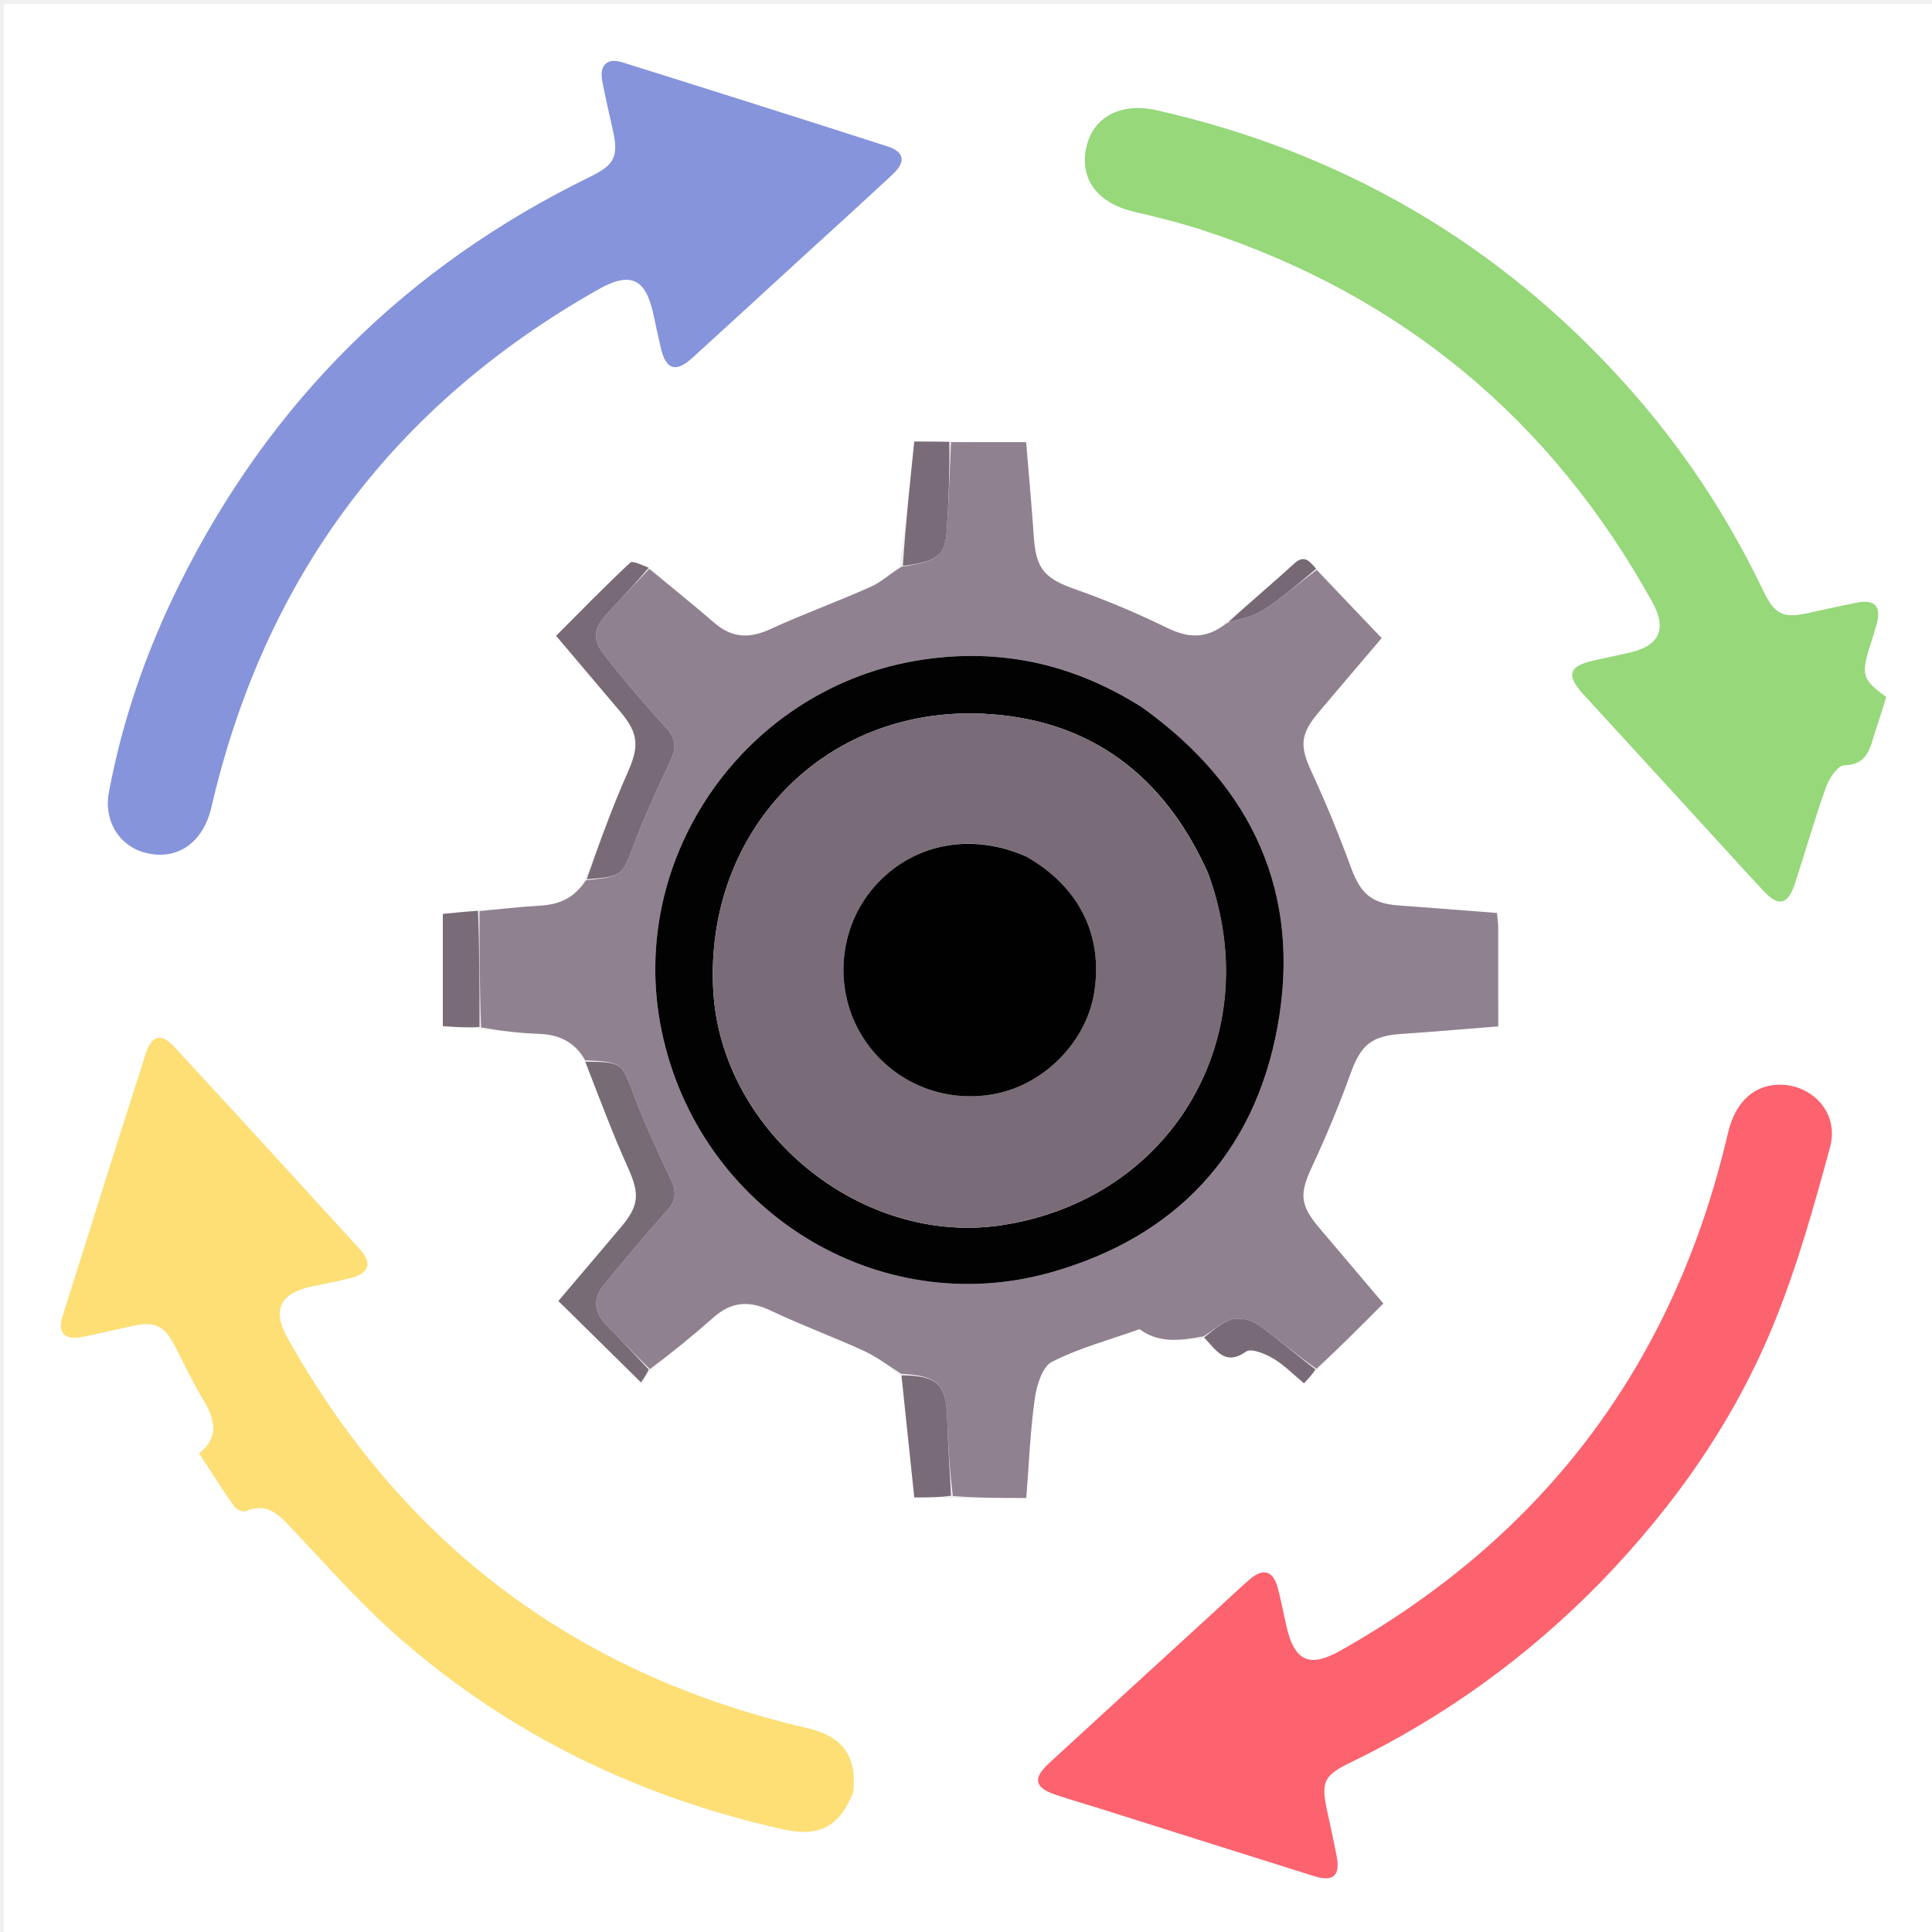
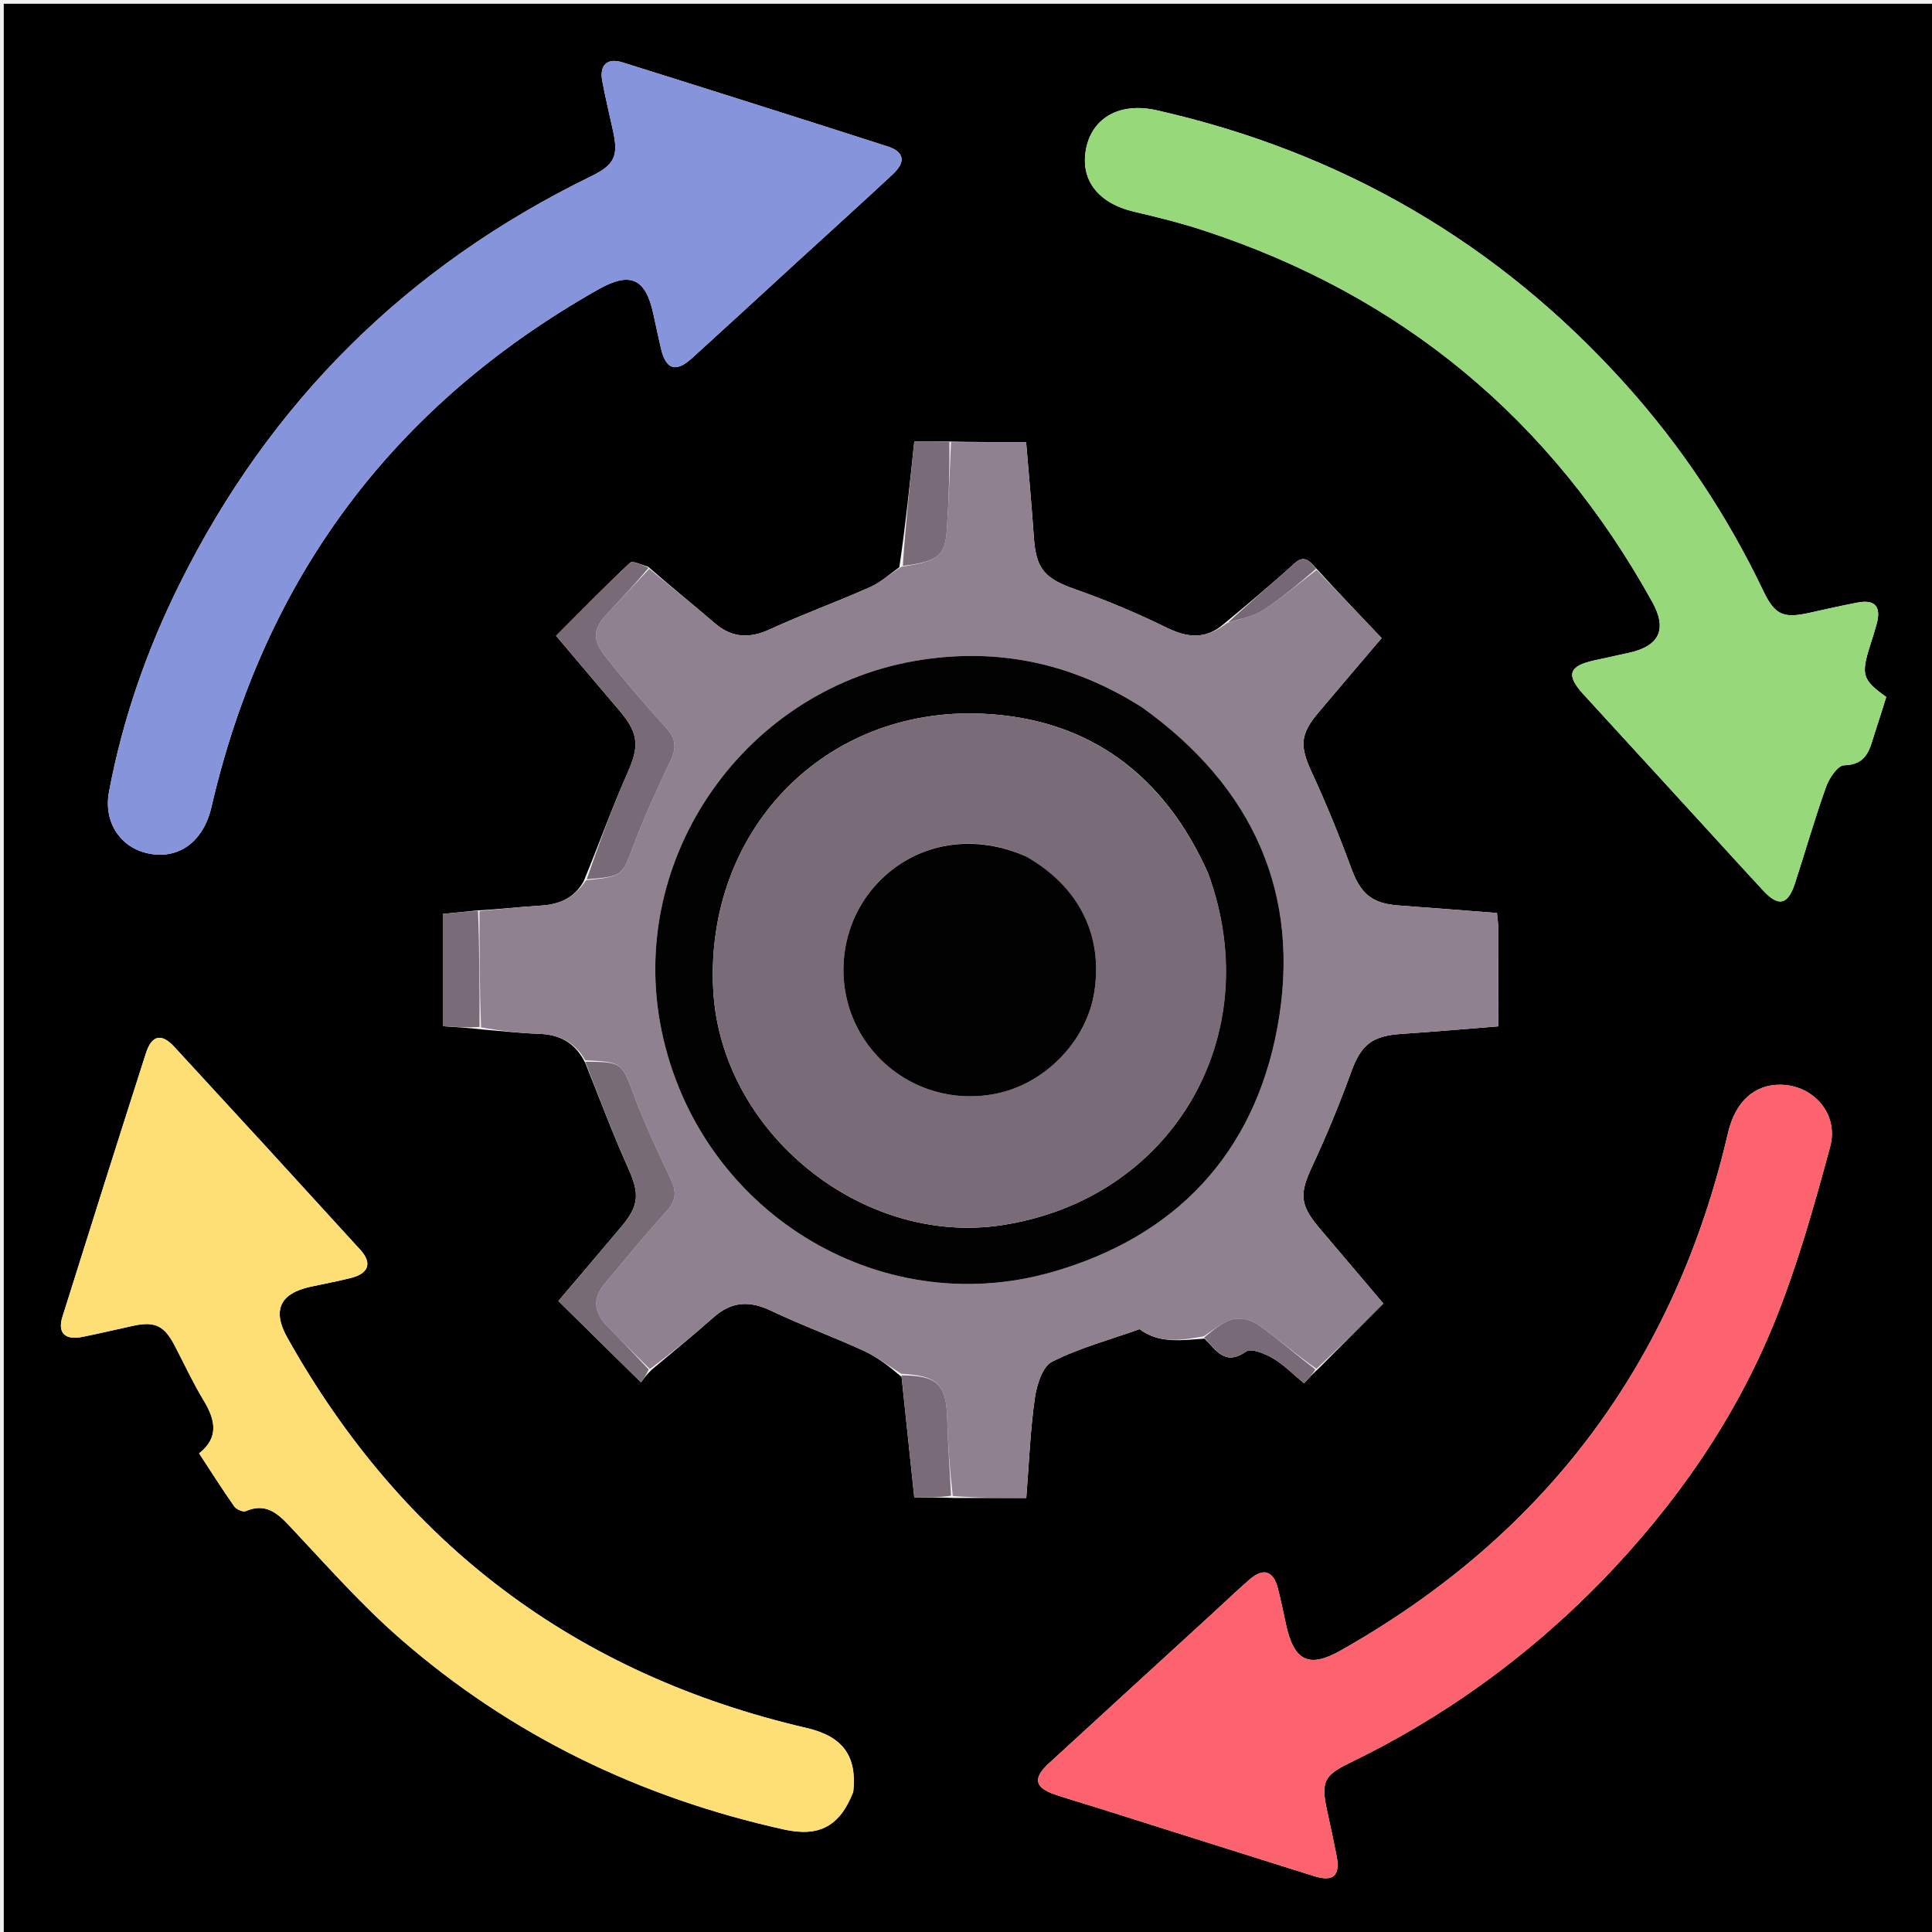
- <svg xmlns="http://www.w3.org/2000/svg" version="1.1" id="Layer_1" x="0px" y="0px" width="2.5rem" height="2rem" viewBox="0 0 512 512" enable-background="new 0 0 512 512" xml:space="preserve">
-   <path fill="#fff" opacity="1" stroke="none" d=" M1,199   C1,132.667 1,66.833 1,1   C171.667,1 342.333,1 513,1   C513,171.667 513,342.333 513,513   C342.333,513 171.667,513 1,513   C1,408.5 1,304 1,199  M155.125,281.747   C158.839,290.945 162.282,300.265 166.354,309.301   C169.485,316.25 169.515,319.334 164.596,325.171   C158.951,331.869 153.269,338.536 147.976,344.777   C155.272,351.967 162.189,358.783 169.869,366.352   C170.368,365.648 171.219,364.446 172.709,362.99   C178.183,358.374 183.749,353.861 189.103,349.11   C193.821,344.925 198.561,344.606 204.234,347.309   C212.318,351.16 220.766,354.243 228.909,357.979   C232.419,359.589 235.555,362.015 238.929,364.901   C240.047,375.509 241.166,386.117 242.296,396.834   C245.809,396.834 248.922,396.834 252.958,396.982   C259.226,396.982 265.495,396.982 271.973,396.982   C272.696,387.834 273.022,379.181 274.224,370.652   C274.718,367.148 276.223,362.179 278.789,360.881   C286.107,357.177 294.206,355.016 301.997,352.249   C307.285,356.17 313.122,355.163 319.235,354.747   C322.278,357.745 324.593,362.127 330.238,358.172   C331.584,357.228 335.276,358.751 337.386,359.994   C340.295,361.709 342.726,364.236 345.579,366.594   C346.946,365.108 347.933,364.035 349.496,362.624   C355.117,356.977 360.739,351.329 366.602,345.439   C360.794,338.592 355.193,332.015 349.62,325.416   C344.396,319.229 344.385,316.287 347.729,309.127   C351.515,301.019 354.945,292.714 357.989,284.3   C360.635,276.983 363.437,274.525 371.375,273.999   C379.803,273.44 388.218,272.693 397.049,271.997   C397.049,262.934 397.06,254.303 397.035,245.673   C397.032,244.542 396.845,243.413 396.713,241.953   C387.928,241.276 379.322,240.574 370.71,239.963   C363.501,239.451 360.557,236.805 358.068,230.027   C354.926,221.47 351.479,212.999 347.653,204.728   C344.45,197.8 344.444,194.702 349.4,188.83   C355.065,182.118 360.769,175.438 366.152,169.101   C360.163,162.819 354.546,156.927 348.628,150.421   C347.01,148.717 345.677,146.892 342.984,149.355   C337.122,154.714 331.013,159.803 324.376,165.307   C319.586,169.491 314.777,169.075 309.229,166.361   C301.366,162.514 293.246,159.086 284.989,156.18   C276.917,153.34 274.554,150.842 273.979,142.396   C273.41,134.011 272.629,125.64 271.933,117.166   C264.935,117.166 258.485,117.166 251.128,117.011   C248.21,117.011 245.292,117.011 242.293,117.011   C241.107,128.351 239.98,139.139 238.329,150.341   C235.788,152.106 233.447,154.321 230.669,155.555   C221.878,159.46 212.813,162.757 204.072,166.765   C198.578,169.284 193.959,169.084 189.341,165.089   C183.682,160.195 177.832,155.521 171.744,150.162   C170.118,149.771 167.666,148.496 166.993,149.125   C160.355,155.327 154.011,161.845 147.365,168.494   C153.266,175.46 158.845,182.021 164.395,188.607   C169.388,194.532 169.361,197.942 166.251,204.934   C162.159,214.132 158.769,223.643 154.669,233.568   C152.162,238.028 148.177,239.708 143.242,239.997   C137.846,240.314 132.468,240.949 126.251,241.297   C123.327,241.594 120.402,241.89 117.352,242.2   C117.352,252.227 117.352,262.007 117.352,271.951   C120.847,272.178 123.964,272.38 127.942,272.836   C132.894,273.231 137.839,273.806 142.799,273.975   C148.214,274.159 152.398,276.167 155.125,281.747  M226.16,474.649   C227.129,465.3 223.313,460.153 213.768,457.936   C152.632,443.738 106.777,409.2 76.126,354.464   C72.094,347.262 74.193,342.783 82.223,341.018   C85.795,340.233 89.4,339.582 92.945,338.689   C97.709,337.489 98.709,334.751 95.484,331.21   C79.11,313.224 62.675,295.293 46.183,277.415   C42.782,273.729 40.206,274.31 38.663,279.128   C31.212,302.387 23.843,325.673 16.539,348.978   C15.209,353.225 17.235,355.203 21.773,354.304   C26.338,353.4 30.865,352.299 35.417,351.324   C41.073,350.111 43.552,351.335 46.291,356.594   C48.824,361.458 51.14,366.456 53.974,371.139   C57.077,376.264 58.106,380.948 52.763,385.166   C55.991,390.087 58.929,394.734 62.089,399.225   C62.64,400.009 64.399,400.779 65.134,400.465   C70.321,398.248 73.4,400.853 76.762,404.425   C86.337,414.599 95.624,425.171 106.126,434.323   C135.536,459.956 169.741,476.412 207.799,484.841   C217.136,486.908 222.582,483.945 226.16,474.649  M451.113,218.387   C456.514,224.286 461.882,230.216 467.327,236.074   C471.333,240.382 473.829,239.806 475.68,234.112   C478.455,225.573 480.928,216.93 483.945,208.48   C484.752,206.218 487.035,202.841 488.689,202.812   C495.077,202.702 495.558,198.034 496.958,193.876   C497.985,190.827 498.911,187.745 499.874,184.704   C493.58,180.204 493.15,178.838 495.546,171.24   C496.146,169.337 496.756,167.435 497.297,165.514   C498.632,160.772 496.932,158.786 492.208,159.693   C487.962,160.509 483.742,161.467 479.519,162.404   C472.515,163.959 470.341,162.972 467.236,156.482   C457.687,136.519 445.551,118.266 430.77,101.821   C397.116,64.379 355.597,40.301 306.527,29.22   C296.879,27.041 289.532,31.105 287.853,39.267   C286.131,47.643 290.995,53.889 300.648,56.132   C306.797,57.56 312.947,59.101 318.942,61.064   C371.491,78.276 411.096,111.188 437.879,159.539   C441.874,166.751 439.785,171.204 431.738,172.988   C428.652,173.672 425.564,174.346 422.477,175.02   C415.733,176.493 414.941,178.881 419.574,183.949   C429.916,195.264 440.279,206.56 451.113,218.387  M211.597,69.094   C219.952,61.45 228.359,53.861 236.639,46.136   C240.111,42.896 239.643,40.227 235.239,38.811   C211.827,31.285 188.379,23.869 164.912,16.515   C160.911,15.261 158.824,17.272 159.601,21.423   C160.427,25.834 161.467,30.204 162.44,34.586   C163.969,41.478 162.855,43.697 156.404,46.845   C107.893,70.52 71.543,106.493 47.553,154.85   C38.873,172.348 32.468,190.688 28.873,209.921   C27.421,217.692 31.717,224.334 38.743,226.045   C47.077,228.075 53.866,223.254 56.032,213.894   C70.088,153.137 104.256,107.389 158.548,76.701   C167.022,71.911 171.065,73.738 173.117,83.085   C173.795,86.17 174.437,89.263 175.159,92.337   C176.483,97.973 179.104,98.81 183.44,94.873   C192.687,86.477 201.871,78.012 211.597,69.094  M424.484,418.983   C443.911,398.911 459.753,376.282 470.24,350.415   C476.333,335.387 480.751,319.617 485.001,303.932   C487.344,295.283 480.74,287.76 472.175,287.472   C465.04,287.232 459.882,291.908 457.945,300.229   C443.799,361.003 409.593,406.781 355.228,437.44   C346.886,442.145 342.96,440.212 340.837,430.637   C340.116,427.389 339.49,424.115 338.645,420.899   C337.415,416.215 334.774,415.421 331.077,418.648   C327.689,421.605 324.44,424.723 321.122,427.762   C306.744,440.931 292.343,454.076 277.995,467.278   C273.612,471.311 274.17,473.767 279.808,475.644   C283.752,476.957 287.75,478.108 291.716,479.359   C310.585,485.313 329.442,491.308 348.325,497.217   C353.335,498.784 355.224,497.019 354.226,491.885   C353.464,487.966 352.616,484.062 351.761,480.162   C350.019,472.218 350.741,470.551 357.824,467.118   C382.651,455.088 404.706,439.217 424.484,418.983  z" />
+ <svg xmlns="http://www.w3.org/2000/svg" version="1.1" id="Layer_1" x="0px" y="0px" width="2rem" height="2.5rem" viewBox="0 0 512 512" enable-background="new 0 0 512 512" xml:space="preserve">
+   <path fill="#000000" opacity="1" stroke="none" d=" M1,199   C1,132.667 1,66.833 1,1   C171.667,1 342.333,1 513,1   C513,171.667 513,342.333 513,513   C342.333,513 171.667,513 1,513   C1,408.5 1,304 1,199  M155.125,281.747   C158.839,290.945 162.282,300.265 166.354,309.301   C169.485,316.25 169.515,319.334 164.596,325.171   C158.951,331.869 153.269,338.536 147.976,344.777   C155.272,351.967 162.189,358.783 169.869,366.352   C170.368,365.648 171.219,364.446 172.709,362.99   C178.183,358.374 183.749,353.861 189.103,349.11   C193.821,344.925 198.561,344.606 204.234,347.309   C212.318,351.16 220.766,354.243 228.909,357.979   C232.419,359.589 235.555,362.015 238.929,364.901   C240.047,375.509 241.166,386.117 242.296,396.834   C245.809,396.834 248.922,396.834 252.958,396.982   C259.226,396.982 265.495,396.982 271.973,396.982   C272.696,387.834 273.022,379.181 274.224,370.652   C274.718,367.148 276.223,362.179 278.789,360.881   C286.107,357.177 294.206,355.016 301.997,352.249   C307.285,356.17 313.122,355.163 319.235,354.747   C322.278,357.745 324.593,362.127 330.238,358.172   C331.584,357.228 335.276,358.751 337.386,359.994   C340.295,361.709 342.726,364.236 345.579,366.594   C346.946,365.108 347.933,364.035 349.496,362.624   C355.117,356.977 360.739,351.329 366.602,345.439   C360.794,338.592 355.193,332.015 349.62,325.416   C344.396,319.229 344.385,316.287 347.729,309.127   C351.515,301.019 354.945,292.714 357.989,284.3   C360.635,276.983 363.437,274.525 371.375,273.999   C379.803,273.44 388.218,272.693 397.049,271.997   C397.049,262.934 397.06,254.303 397.035,245.673   C397.032,244.542 396.845,243.413 396.713,241.953   C387.928,241.276 379.322,240.574 370.71,239.963   C363.501,239.451 360.557,236.805 358.068,230.027   C354.926,221.47 351.479,212.999 347.653,204.728   C344.45,197.8 344.444,194.702 349.4,188.83   C355.065,182.118 360.769,175.438 366.152,169.101   C360.163,162.819 354.546,156.927 348.628,150.421   C347.01,148.717 345.677,146.892 342.984,149.355   C337.122,154.714 331.013,159.803 324.376,165.307   C319.586,169.491 314.777,169.075 309.229,166.361   C301.366,162.514 293.246,159.086 284.989,156.18   C276.917,153.34 274.554,150.842 273.979,142.396   C273.41,134.011 272.629,125.64 271.933,117.166   C264.935,117.166 258.485,117.166 251.128,117.011   C248.21,117.011 245.292,117.011 242.293,117.011   C241.107,128.351 239.98,139.139 238.329,150.341   C235.788,152.106 233.447,154.321 230.669,155.555   C221.878,159.46 212.813,162.757 204.072,166.765   C198.578,169.284 193.959,169.084 189.341,165.089   C183.682,160.195 177.832,155.521 171.744,150.162   C170.118,149.771 167.666,148.496 166.993,149.125   C160.355,155.327 154.011,161.845 147.365,168.494   C153.266,175.46 158.845,182.021 164.395,188.607   C169.388,194.532 169.361,197.942 166.251,204.934   C162.159,214.132 158.769,223.643 154.669,233.568   C152.162,238.028 148.177,239.708 143.242,239.997   C137.846,240.314 132.468,240.949 126.251,241.297   C123.327,241.594 120.402,241.89 117.352,242.2   C117.352,252.227 117.352,262.007 117.352,271.951   C120.847,272.178 123.964,272.38 127.942,272.836   C132.894,273.231 137.839,273.806 142.799,273.975   C148.214,274.159 152.398,276.167 155.125,281.747  M226.16,474.649   C227.129,465.3 223.313,460.153 213.768,457.936   C152.632,443.738 106.777,409.2 76.126,354.464   C72.094,347.262 74.193,342.783 82.223,341.018   C85.795,340.233 89.4,339.582 92.945,338.689   C97.709,337.489 98.709,334.751 95.484,331.21   C79.11,313.224 62.675,295.293 46.183,277.415   C42.782,273.729 40.206,274.31 38.663,279.128   C31.212,302.387 23.843,325.673 16.539,348.978   C15.209,353.225 17.235,355.203 21.773,354.304   C26.338,353.4 30.865,352.299 35.417,351.324   C41.073,350.111 43.552,351.335 46.291,356.594   C48.824,361.458 51.14,366.456 53.974,371.139   C57.077,376.264 58.106,380.948 52.763,385.166   C55.991,390.087 58.929,394.734 62.089,399.225   C62.64,400.009 64.399,400.779 65.134,400.465   C70.321,398.248 73.4,400.853 76.762,404.425   C86.337,414.599 95.624,425.171 106.126,434.323   C135.536,459.956 169.741,476.412 207.799,484.841   C217.136,486.908 222.582,483.945 226.16,474.649  M451.113,218.387   C456.514,224.286 461.882,230.216 467.327,236.074   C471.333,240.382 473.829,239.806 475.68,234.112   C478.455,225.573 480.928,216.93 483.945,208.48   C484.752,206.218 487.035,202.841 488.689,202.812   C495.077,202.702 495.558,198.034 496.958,193.876   C497.985,190.827 498.911,187.745 499.874,184.704   C493.58,180.204 493.15,178.838 495.546,171.24   C496.146,169.337 496.756,167.435 497.297,165.514   C498.632,160.772 496.932,158.786 492.208,159.693   C487.962,160.509 483.742,161.467 479.519,162.404   C472.515,163.959 470.341,162.972 467.236,156.482   C457.687,136.519 445.551,118.266 430.77,101.821   C397.116,64.379 355.597,40.301 306.527,29.22   C296.879,27.041 289.532,31.105 287.853,39.267   C286.131,47.643 290.995,53.889 300.648,56.132   C306.797,57.56 312.947,59.101 318.942,61.064   C371.491,78.276 411.096,111.188 437.879,159.539   C441.874,166.751 439.785,171.204 431.738,172.988   C428.652,173.672 425.564,174.346 422.477,175.02   C415.733,176.493 414.941,178.881 419.574,183.949   C429.916,195.264 440.279,206.56 451.113,218.387  M211.597,69.094   C219.952,61.45 228.359,53.861 236.639,46.136   C240.111,42.896 239.643,40.227 235.239,38.811   C211.827,31.285 188.379,23.869 164.912,16.515   C160.911,15.261 158.824,17.272 159.601,21.423   C160.427,25.834 161.467,30.204 162.44,34.586   C163.969,41.478 162.855,43.697 156.404,46.845   C107.893,70.52 71.543,106.493 47.553,154.85   C38.873,172.348 32.468,190.688 28.873,209.921   C27.421,217.692 31.717,224.334 38.743,226.045   C47.077,228.075 53.866,223.254 56.032,213.894   C70.088,153.137 104.256,107.389 158.548,76.701   C167.022,71.911 171.065,73.738 173.117,83.085   C173.795,86.17 174.437,89.263 175.159,92.337   C176.483,97.973 179.104,98.81 183.44,94.873   C192.687,86.477 201.871,78.012 211.597,69.094  M424.484,418.983   C443.911,398.911 459.753,376.282 470.24,350.415   C476.333,335.387 480.751,319.617 485.001,303.932   C487.344,295.283 480.74,287.76 472.175,287.472   C465.04,287.232 459.882,291.908 457.945,300.229   C443.799,361.003 409.593,406.781 355.228,437.44   C346.886,442.145 342.96,440.212 340.837,430.637   C340.116,427.389 339.49,424.115 338.645,420.899   C337.415,416.215 334.774,415.421 331.077,418.648   C327.689,421.605 324.44,424.723 321.122,427.762   C306.744,440.931 292.343,454.076 277.995,467.278   C273.612,471.311 274.17,473.767 279.808,475.644   C283.752,476.957 287.75,478.108 291.716,479.359   C310.585,485.313 329.442,491.308 348.325,497.217   C353.335,498.784 355.224,497.019 354.226,491.885   C353.464,487.966 352.616,484.062 351.761,480.162   C350.019,472.218 350.741,470.551 357.824,467.118   C382.651,455.088 404.706,439.217 424.484,418.983  z" />
  <path fill="#908190" opacity="1" stroke="none" d=" M318.961,354.139   C313.122,355.163 307.285,356.17 301.997,352.249   C294.206,355.016 286.107,357.177 278.789,360.881   C276.223,362.179 274.718,367.148 274.224,370.652   C273.022,379.181 272.696,387.834 271.973,396.982   C265.495,396.982 259.226,396.982 252.494,396.455   C251.685,389.336 251.195,382.748 251.027,376.152   C250.791,366.913 248.518,364.545 238.861,364.07   C235.555,362.015 232.419,359.589 228.909,357.979   C220.766,354.243 212.318,351.16 204.234,347.309   C198.561,344.606 193.821,344.925 189.103,349.11   C183.749,353.861 178.183,358.374 172.238,362.803   C168.185,358.922 164.634,355.196 161.011,351.543   C157.583,348.085 156.843,344.353 160.052,340.463   C165.532,333.823 171.044,327.201 176.794,320.796   C179.197,318.119 179.268,315.773 177.834,312.69   C174.413,305.339 170.915,297.995 168.06,290.418   C164.722,281.564 165.004,281.457 155.079,280.98   C152.398,276.167 148.214,274.159 142.799,273.975   C137.839,273.806 132.894,273.231 127.506,272.268   C127.074,261.616 127.078,251.53 127.082,241.445   C132.468,240.949 137.846,240.314 143.242,239.997   C148.177,239.708 152.162,238.028 155.289,233.283   C165.115,232.245 164.836,232.14 168.002,223.761   C170.861,216.195 174.282,208.828 177.736,201.505   C179.286,198.218 179.16,195.815 176.614,193.006   C170.951,186.762 165.445,180.352 160.25,173.717   C156.785,169.292 157.298,166.435 161.175,162.311   C164.801,158.455 168.434,154.605 172.064,150.752   C177.832,155.521 183.682,160.195 189.341,165.089   C193.959,169.084 198.578,169.284 204.072,166.765   C212.813,162.757 221.878,159.46 230.669,155.555   C233.447,154.321 235.788,152.106 239.002,150.159   C248.47,148.819 250.466,147.254 250.912,140.468   C251.423,132.71 251.673,124.934 252.036,117.166   C258.485,117.166 264.935,117.166 271.933,117.166   C272.629,125.64 273.41,134.011 273.979,142.396   C274.554,150.842 276.917,153.34 284.989,156.18   C293.246,159.086 301.366,162.514 309.229,166.361   C314.777,169.075 319.586,169.491 325.114,165.156   C328.83,163.946 332.137,163.394 334.714,161.718   C339.671,158.493 344.214,154.632 348.929,151.035   C354.546,156.927 360.163,162.819 366.152,169.101   C360.769,175.438 355.065,182.118 349.4,188.83   C344.444,194.702 344.45,197.8 347.653,204.728   C351.479,212.999 354.926,221.47 358.068,230.027   C360.557,236.805 363.501,239.451 370.71,239.963   C379.322,240.574 387.928,241.276 396.713,241.953   C396.845,243.413 397.032,244.542 397.035,245.673   C397.06,254.303 397.049,262.934 397.049,271.997   C388.218,272.693 379.803,273.44 371.375,273.999   C363.437,274.525 360.635,276.983 357.989,284.3   C354.945,292.714 351.515,301.019 347.729,309.127   C344.385,316.287 344.396,319.229 349.62,325.416   C355.193,332.015 360.794,338.592 366.602,345.439   C360.739,351.329 355.117,356.977 348.873,362.737   C343.266,358.839 338.433,354.614 333.213,350.939   C331.48,349.719 328.523,349.1 326.534,349.66   C323.805,350.428 321.466,352.58 318.961,354.139  M302.276,187.194   C284.54,175.953 265.286,171.717 244.497,174.819   C197.762,181.791 165.841,227.205 175.333,273.15   C185.144,320.633 232.437,350.261 278.629,337.16   C311.545,327.825 332.38,305.715 338.536,272.208   C345.012,236.959 332.068,208.515 302.276,187.194  z" />
  <path fill="#FDDF76" opacity="1" stroke="none" d=" M226.092,475.027   C222.582,483.945 217.136,486.908 207.799,484.841   C169.741,476.412 135.536,459.956 106.126,434.323   C95.624,425.171 86.337,414.599 76.762,404.425   C73.4,400.853 70.321,398.248 65.134,400.465   C64.399,400.779 62.64,400.009 62.089,399.225   C58.929,394.734 55.991,390.087 52.763,385.166   C58.106,380.948 57.077,376.264 53.974,371.139   C51.14,366.456 48.824,361.458 46.291,356.594   C43.552,351.335 41.073,350.111 35.417,351.324   C30.865,352.299 26.338,353.4 21.773,354.304   C17.235,355.203 15.209,353.225 16.539,348.978   C23.843,325.673 31.212,302.387 38.663,279.128   C40.206,274.31 42.782,273.729 46.183,277.415   C62.675,295.293 79.11,313.224 95.484,331.21   C98.709,334.751 97.709,337.489 92.945,338.689   C89.4,339.582 85.795,340.233 82.223,341.018   C74.193,342.783 72.094,347.262 76.126,354.464   C106.777,409.2 152.632,443.738 213.768,457.936   C223.313,460.153 227.129,465.3 226.092,475.027  z" />
  <path fill="#96D87A" opacity="1" stroke="none" d=" M450.873,218.125   C440.279,206.56 429.916,195.264 419.574,183.949   C414.941,178.881 415.733,176.493 422.477,175.02   C425.564,174.346 428.652,173.672 431.738,172.988   C439.785,171.204 441.874,166.751 437.879,159.539   C411.096,111.188 371.491,78.276 318.942,61.064   C312.947,59.101 306.797,57.56 300.648,56.132   C290.995,53.889 286.131,47.643 287.853,39.267   C289.532,31.105 296.879,27.041 306.527,29.22   C355.597,40.301 397.116,64.379 430.77,101.821   C445.551,118.266 457.687,136.519 467.236,156.482   C470.341,162.972 472.515,163.959 479.519,162.404   C483.742,161.467 487.962,160.509 492.208,159.693   C496.932,158.786 498.632,160.772 497.297,165.514   C496.756,167.435 496.146,169.337 495.546,171.24   C493.15,178.838 493.58,180.204 499.874,184.704   C498.911,187.745 497.985,190.827 496.958,193.876   C495.558,198.034 495.077,202.702 488.689,202.812   C487.035,202.841 484.752,206.218 483.945,208.48   C480.928,216.93 478.455,225.573 475.68,234.112   C473.829,239.806 471.333,240.382 467.327,236.074   C461.882,230.216 456.514,224.286 450.873,218.125  z" />
  <path fill="#8694DC" opacity="1" stroke="none" d=" M211.339,69.334   C201.871,78.012 192.687,86.477 183.44,94.873   C179.104,98.81 176.483,97.973 175.159,92.337   C174.437,89.263 173.795,86.17 173.117,83.085   C171.065,73.738 167.022,71.911 158.548,76.701   C104.256,107.389 70.088,153.137 56.032,213.894   C53.866,223.254 47.077,228.075 38.743,226.045   C31.717,224.334 27.421,217.692 28.873,209.921   C32.468,190.688 38.873,172.348 47.553,154.85   C71.543,106.493 107.893,70.52 156.404,46.845   C162.855,43.697 163.969,41.478 162.44,34.586   C161.467,30.204 160.427,25.834 159.601,21.423   C158.824,17.272 160.911,15.261 164.912,16.515   C188.379,23.869 211.827,31.285 235.239,38.811   C239.643,40.227 240.111,42.896 236.639,46.136   C228.359,53.861 219.952,61.45 211.339,69.334  z" />
  <path fill="#FC636E" opacity="1" stroke="none" d=" M424.237,419.237   C404.706,439.217 382.651,455.088 357.824,467.118   C350.741,470.551 350.019,472.218 351.761,480.162   C352.616,484.062 353.464,487.966 354.226,491.885   C355.224,497.019 353.335,498.784 348.325,497.217   C329.442,491.308 310.585,485.313 291.716,479.359   C287.75,478.108 283.752,476.957 279.808,475.644   C274.17,473.767 273.612,471.311 277.995,467.278   C292.343,454.076 306.744,440.931 321.122,427.762   C324.44,424.723 327.689,421.605 331.077,418.648   C334.774,415.421 337.415,416.215 338.645,420.899   C339.49,424.115 340.116,427.389 340.837,430.637   C342.96,440.212 346.886,442.145 355.228,437.44   C409.593,406.781 443.799,361.003 457.945,300.229   C459.882,291.908 465.04,287.232 472.175,287.472   C480.74,287.76 487.344,295.283 485.001,303.932   C480.751,319.617 476.333,335.387 470.24,350.415   C459.753,376.282 443.911,398.911 424.237,419.237  z" />
  <path fill="#786B77" opacity="1" stroke="none" d=" M171.904,150.457   C168.434,154.605 164.801,158.455 161.175,162.311   C157.298,166.435 156.785,169.292 160.25,173.717   C165.445,180.352 170.951,186.762 176.614,193.006   C179.16,195.815 179.286,198.218 177.736,201.505   C174.282,208.828 170.861,216.195 168.002,223.761   C164.836,232.14 165.115,232.245 155.493,233.009   C158.769,223.643 162.159,214.132 166.251,204.934   C169.361,197.942 169.388,194.532 164.395,188.607   C158.845,182.021 153.266,175.46 147.365,168.494   C154.011,161.845 160.355,155.327 166.993,149.125   C167.666,148.496 170.118,149.771 171.904,150.457  z" />
  <path fill="#776B76" opacity="1" stroke="none" d=" M155.102,281.363   C165.004,281.457 164.722,281.564 168.06,290.418   C170.915,297.995 174.413,305.339 177.834,312.69   C179.268,315.773 179.197,318.119 176.794,320.796   C171.044,327.201 165.532,333.823 160.052,340.463   C156.843,344.353 157.583,348.085 161.011,351.543   C164.634,355.196 168.185,358.922 171.918,362.93   C171.219,364.446 170.368,365.648 169.869,366.352   C162.189,358.783 155.272,351.967 147.976,344.777   C153.269,338.536 158.951,331.869 164.596,325.171   C169.515,319.334 169.485,316.25 166.354,309.301   C162.282,300.265 158.839,290.945 155.102,281.363  z" />
  <path fill="#796C78" opacity="1" stroke="none" d=" M251.582,117.088   C251.673,124.934 251.423,132.71 250.912,140.468   C250.466,147.254 248.47,148.819 239.263,149.952   C239.98,139.139 241.107,128.351 242.293,117.011   C245.292,117.011 248.21,117.011 251.582,117.088  z" />
  <path fill="#796C78" opacity="1" stroke="none" d=" M238.895,364.485   C248.518,364.545 250.791,366.913 251.027,376.152   C251.195,382.748 251.685,389.336 252.033,396.38   C248.922,396.834 245.809,396.834 242.296,396.834   C241.166,386.117 240.047,375.509 238.895,364.485  z" />
  <path fill="#796C78" opacity="1" stroke="none" d=" M126.666,241.371   C127.078,251.53 127.074,261.616 127.075,272.142   C123.964,272.38 120.847,272.178 117.352,271.951   C117.352,262.007 117.352,252.227 117.352,242.2   C120.402,241.89 123.327,241.594 126.666,241.371  z" />
  <path fill="#786B77" opacity="1" stroke="none" d=" M319.098,354.443   C321.466,352.58 323.805,350.428 326.534,349.66   C328.523,349.1 331.48,349.719 333.213,350.939   C338.433,354.614 343.266,358.839 348.585,362.905   C347.933,364.035 346.946,365.108 345.579,366.594   C342.726,364.236 340.295,361.709 337.386,359.994   C335.276,358.751 331.584,357.228 330.238,358.172   C324.593,362.127 322.278,357.745 319.098,354.443  z" />
  <path fill="#766975" opacity="1" stroke="none" d=" M348.779,150.728   C344.214,154.632 339.671,158.493 334.714,161.718   C332.137,163.394 328.83,163.946 325.429,165.004   C331.013,159.803 337.122,154.714 342.984,149.355   C345.677,146.892 347.01,148.717 348.779,150.728  z" />
  <path fill="#020202" opacity="1" stroke="none" d=" M302.572,187.402   C332.068,208.515 345.012,236.959 338.536,272.208   C332.38,305.715 311.545,327.825 278.629,337.16   C232.437,350.261 185.144,320.633 175.333,273.15   C165.841,227.205 197.762,181.791 244.497,174.819   C265.286,171.717 284.54,175.953 302.572,187.402  M320.166,231.445   C308.61,205.547 288.828,190.442 260.441,189.143   C218.383,187.22 186.783,220.214 189.016,262.344   C191.012,300.013 228.388,330.415 265.633,324.665   C310.507,317.738 335.948,274.824 320.166,231.445  z" />
  <path fill="#796C78" opacity="1" stroke="none" d=" M320.322,231.798   C335.948,274.824 310.507,317.738 265.633,324.665   C228.388,330.415 191.012,300.013 189.016,262.344   C186.783,220.214 218.383,187.22 260.441,189.143   C288.828,190.442 308.61,205.547 320.322,231.798  M271.535,226.826   C257.129,220.396 241.453,223.674 231.528,235.193   C222.077,246.163 220.862,262.485 228.585,274.769   C236.1,286.723 250.084,292.665 264.021,289.827   C276.966,287.192 287.89,275.938 289.968,263.097   C292.415,247.971 286.017,234.993 271.535,226.826  z" />
  <path fill="#010101" opacity="1" stroke="none" d=" M271.883,226.973   C286.017,234.993 292.415,247.971 289.968,263.097   C287.89,275.938 276.966,287.192 264.021,289.827   C250.084,292.665 236.1,286.723 228.585,274.769   C220.862,262.485 222.077,246.163 231.528,235.193   C241.453,223.674 257.129,220.396 271.883,226.973  z" />
</svg>
